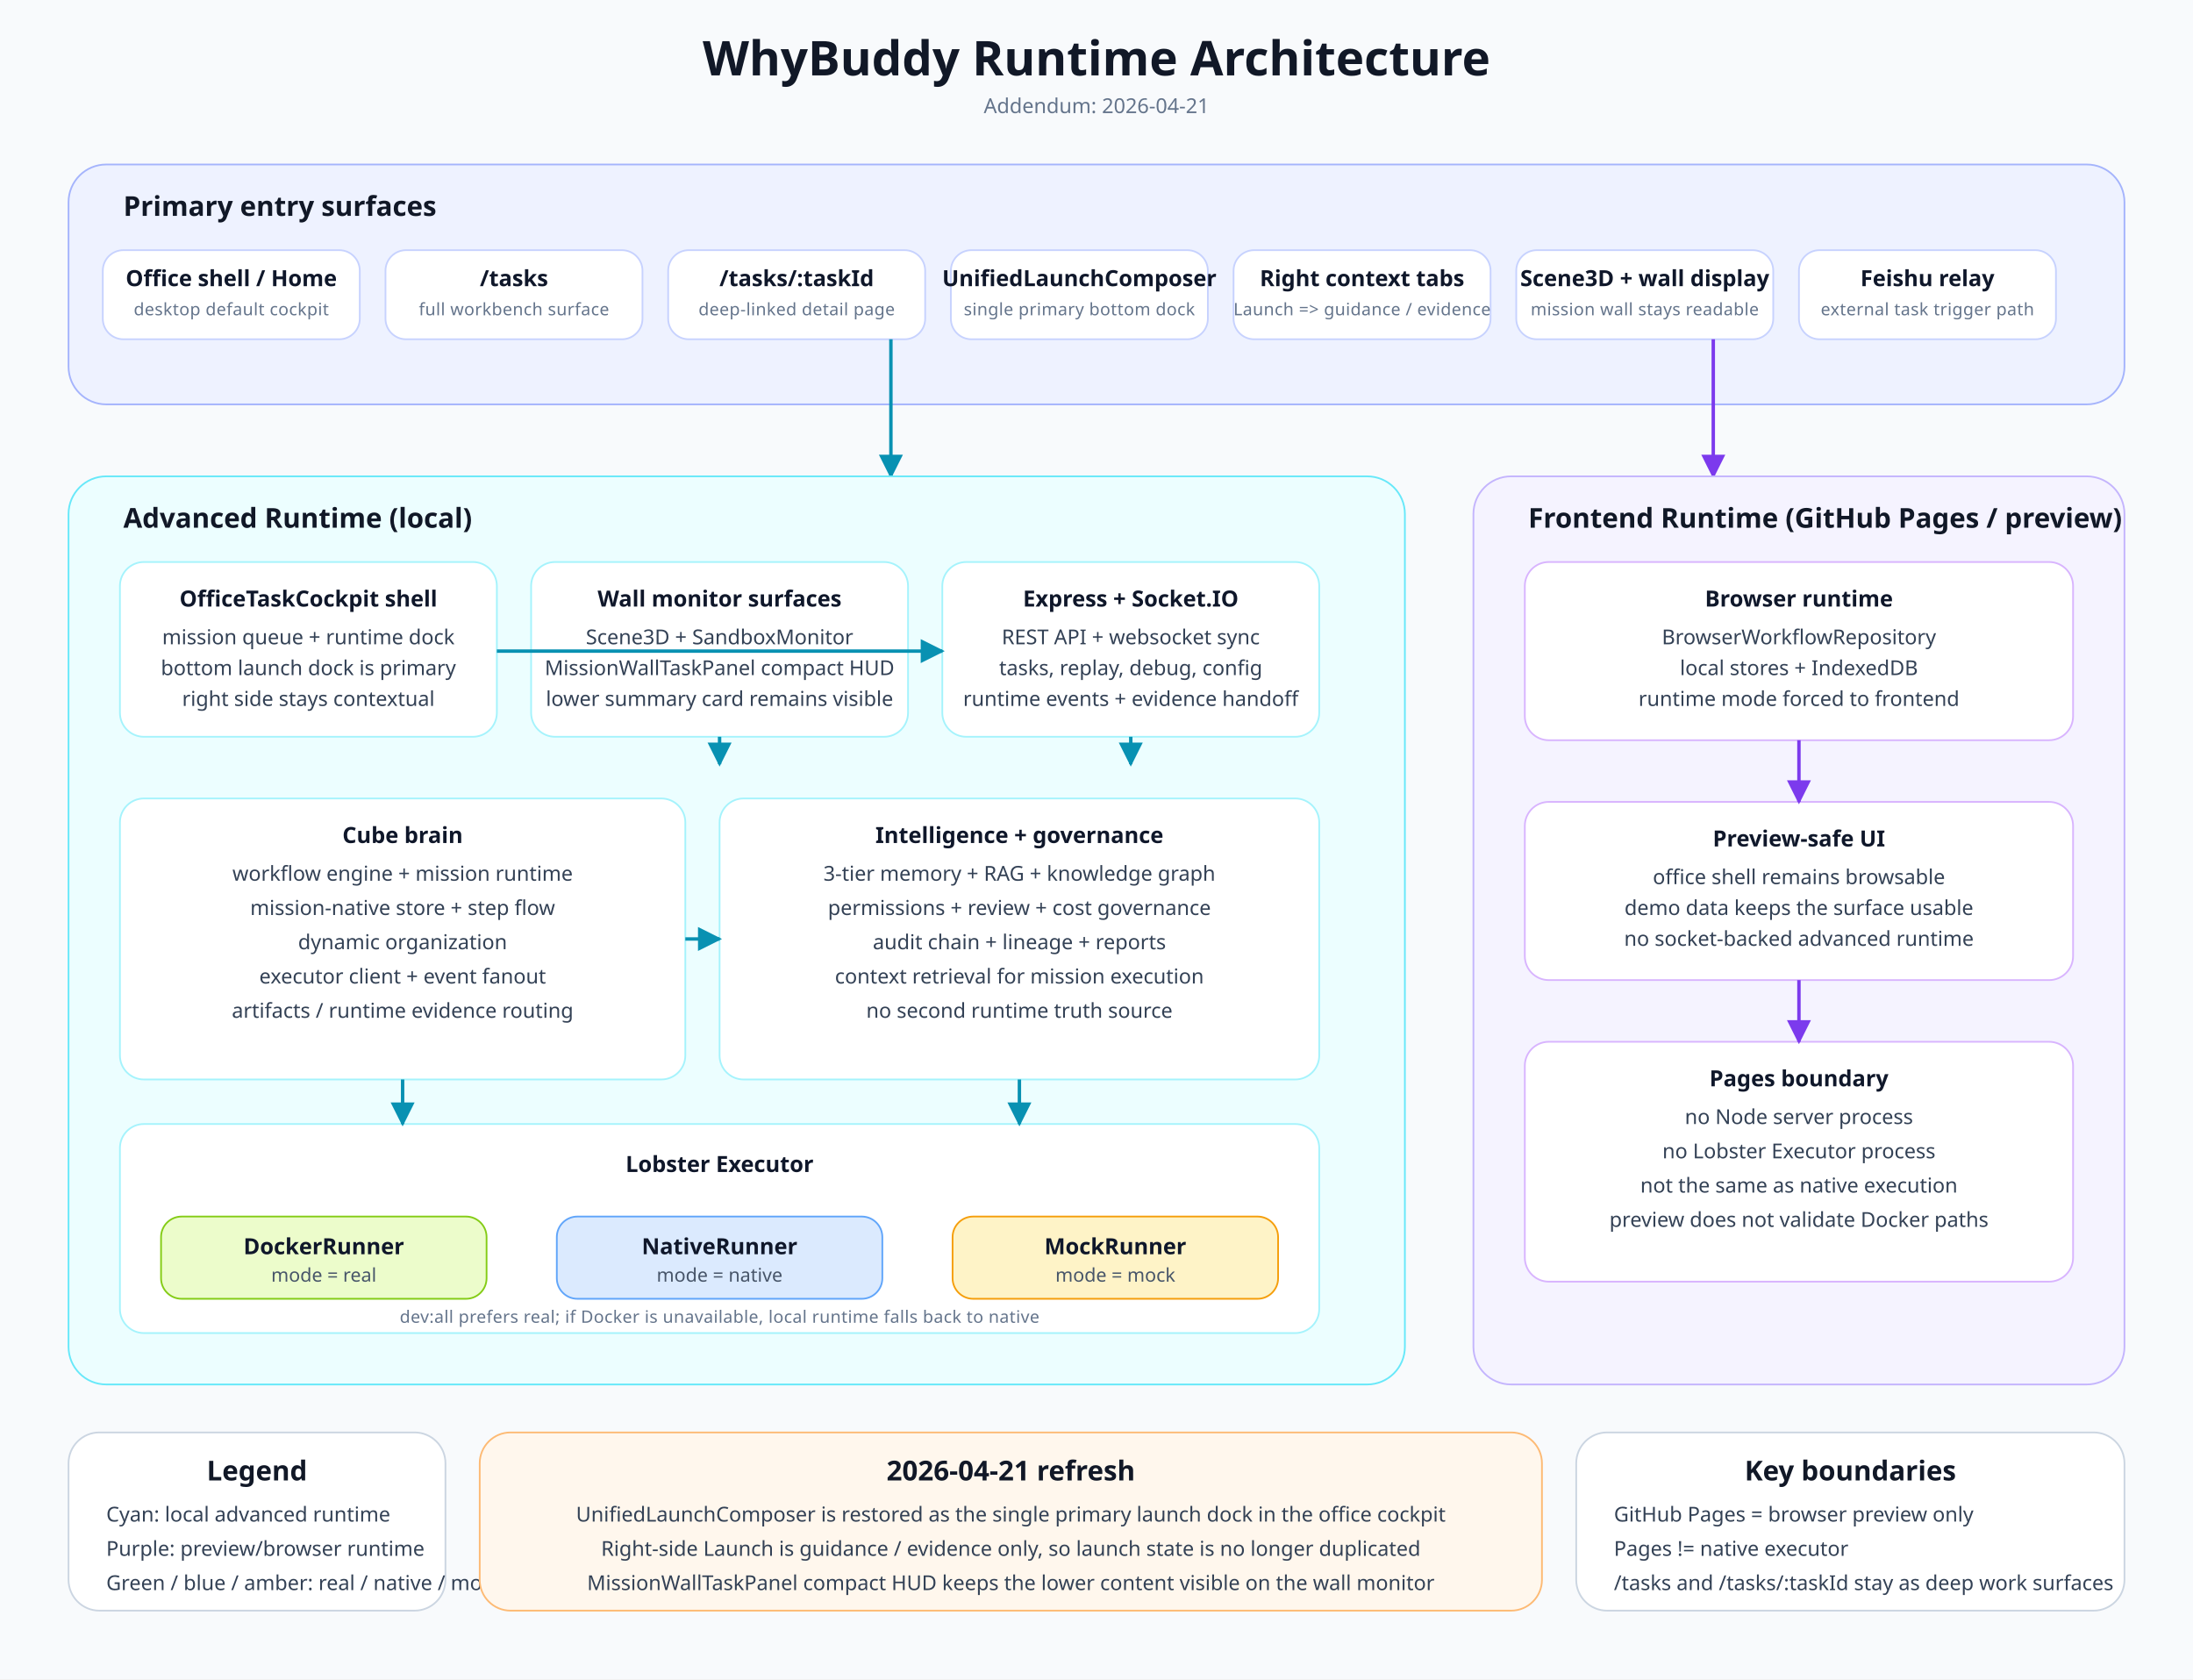
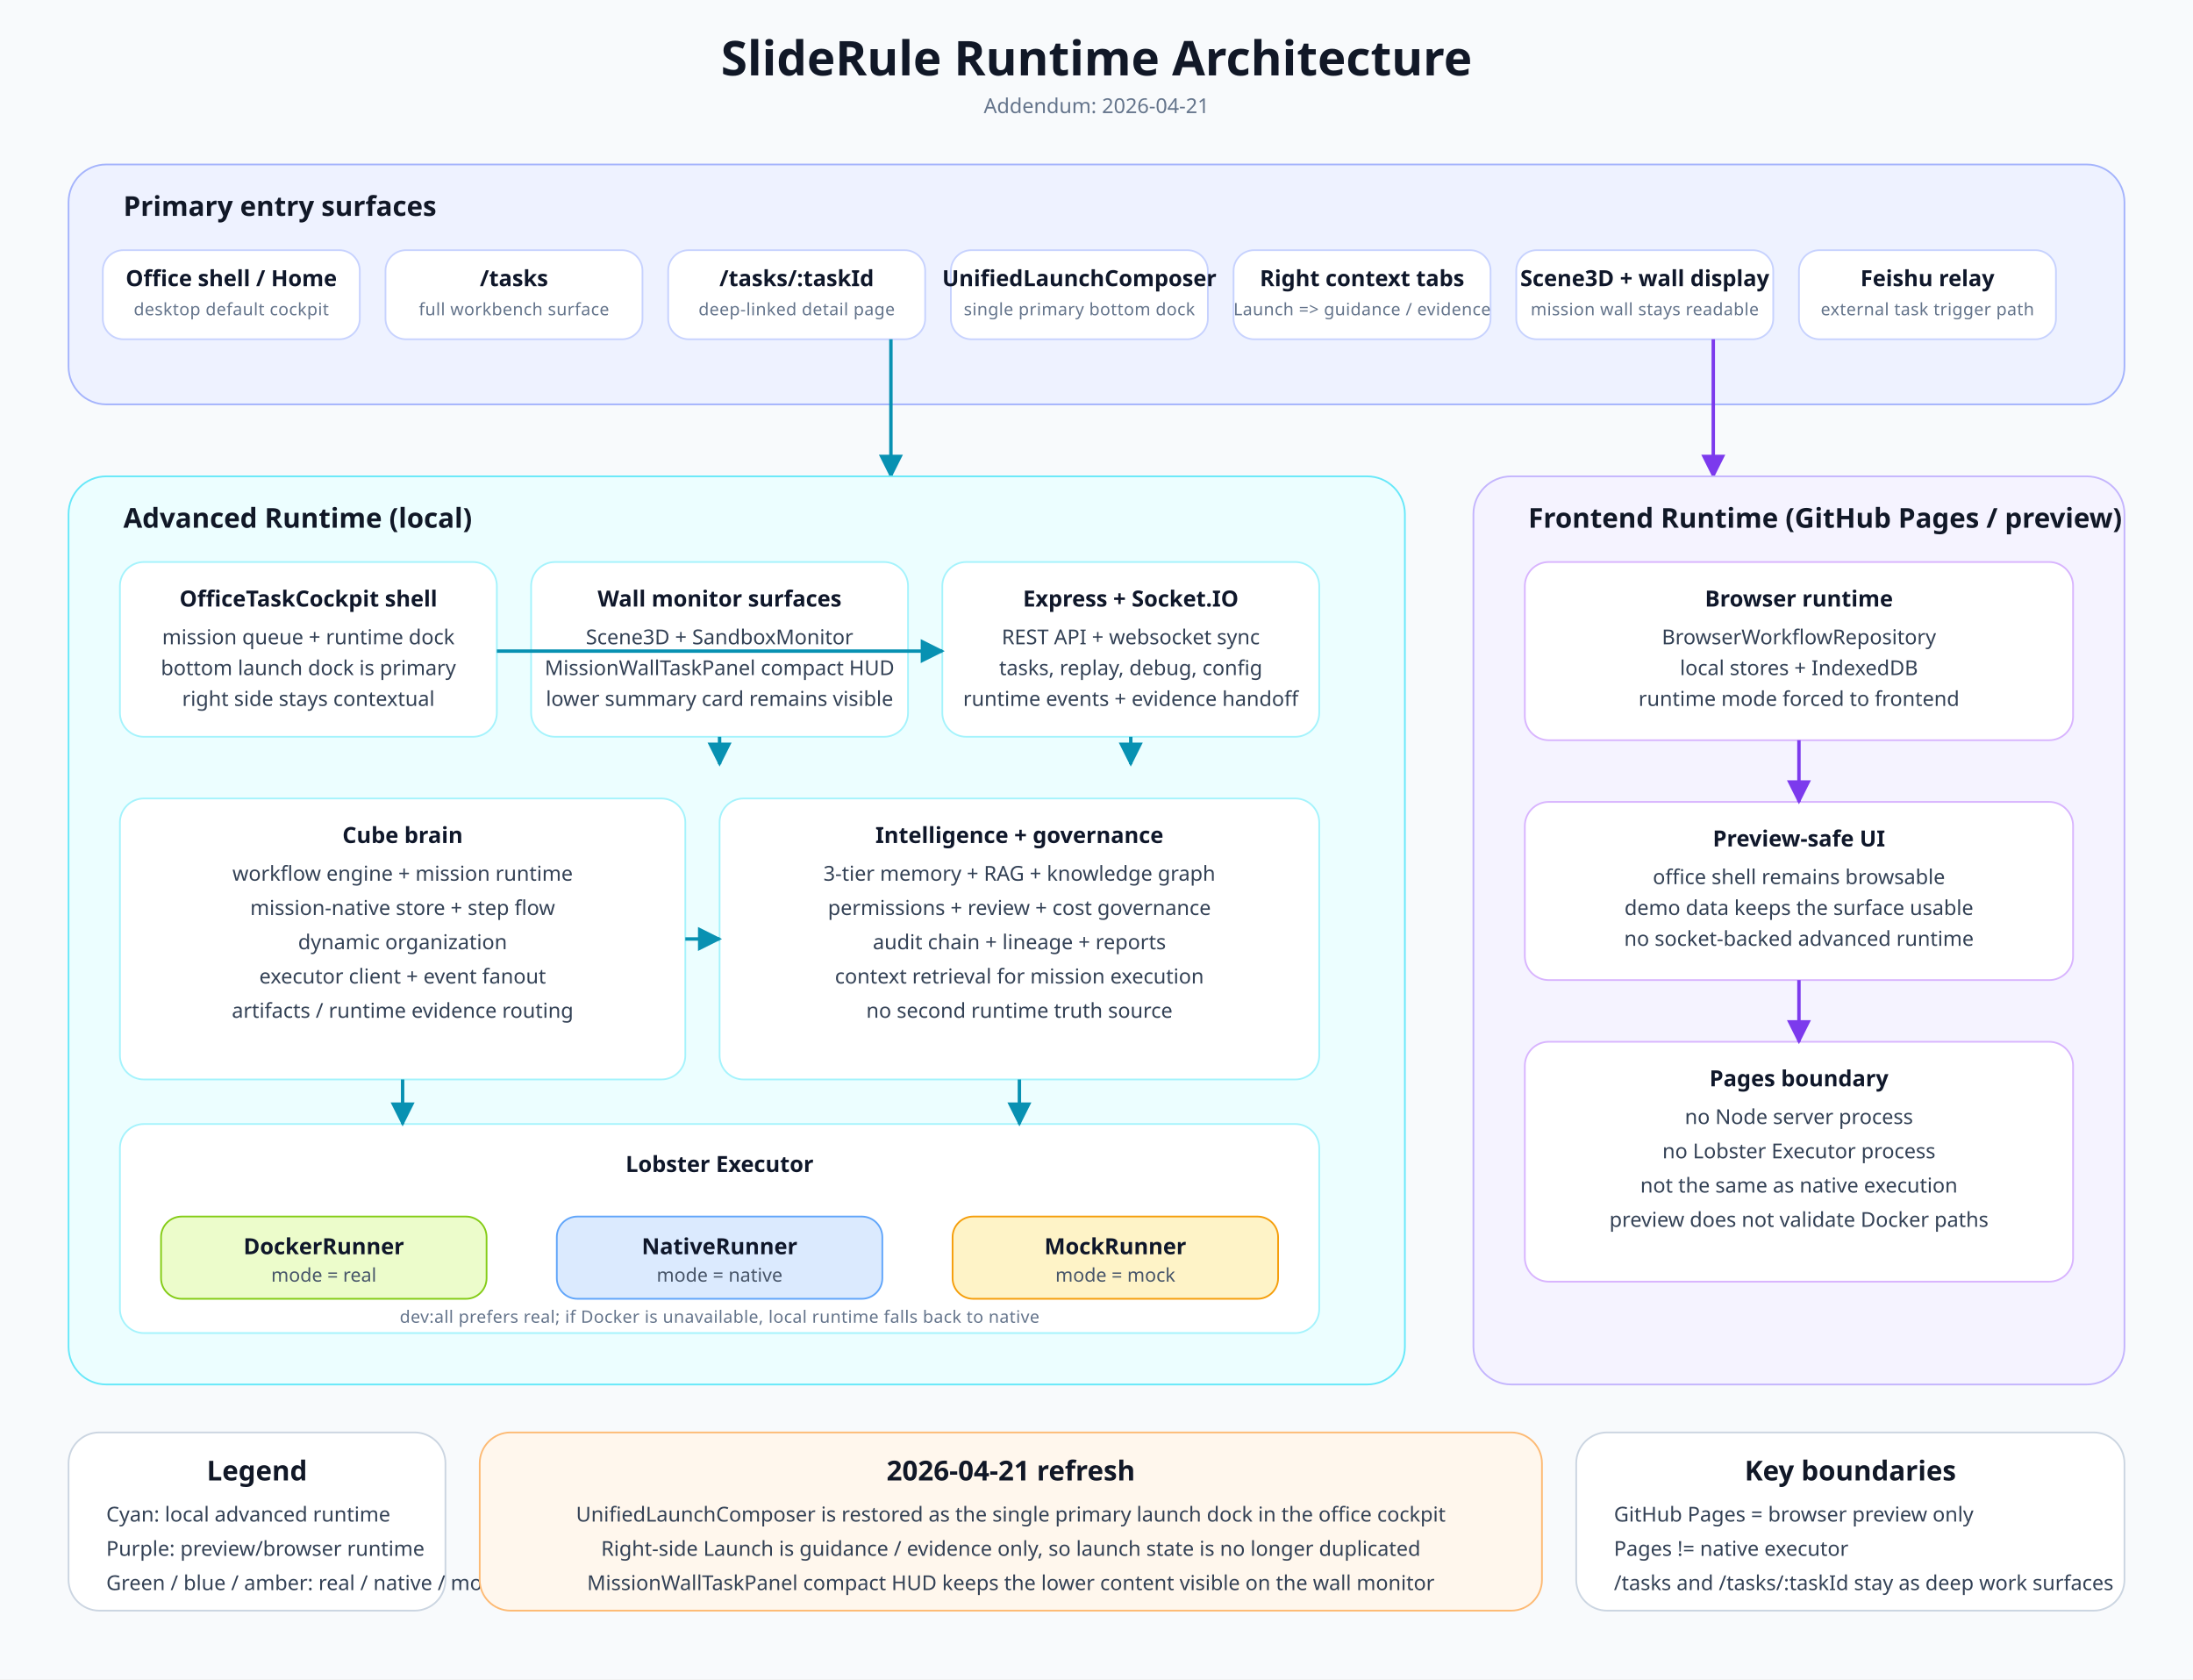
<svg xmlns="http://www.w3.org/2000/svg" width="1280" height="980" viewBox="0 0 1280 980" role="img" aria-labelledby="title desc">
  <style>
    .title {
      font: 700 28px "Segoe UI", "PingFang SC", "Microsoft YaHei", sans-serif;
      fill: #111827;
    }
    .subtitle {
      font: 12px "Segoe UI", "PingFang SC", "Microsoft YaHei", sans-serif;
      fill: #64748b;
    }
    .section {
      font: 700 16px "Segoe UI", "PingFang SC", "Microsoft YaHei", sans-serif;
      fill: #111827;
    }
    .label {
      font: 600 13px "Segoe UI", "PingFang SC", "Microsoft YaHei", sans-serif;
      fill: #0f172a;
    }
    .text {
      font: 12px "Segoe UI", "PingFang SC", "Microsoft YaHei", sans-serif;
      fill: #334155;
    }
    .small {
      font: 11px "Segoe UI", "PingFang SC", "Microsoft YaHei", sans-serif;
      fill: #475569;
    }
    .tiny {
      font: 10px "Segoe UI", "PingFang SC", "Microsoft YaHei", sans-serif;
      fill: #64748b;
      letter-spacing: 0.02em;
    }
  </style>
  <defs>
    <marker id="arrow" viewBox="0 0 10 10" refX="9" refY="5" markerWidth="7" markerHeight="7" orient="auto-start-reverse">
      <path d="M0 0L10 5L0 10Z" fill="context-stroke" />
    </marker>
  </defs>
  <rect x="0" y="0" width="1280" height="980" fill="#f8fafc" />
  <text x="640" y="44" text-anchor="middle" class="title">
-     WhyBuddy Runtime Architecture
+     SlideRule Runtime Architecture
  </text>
  <text x="640" y="66" text-anchor="middle" class="subtitle">
    Addendum: 2026-04-21
  </text>
  <rect x="40" y="96" width="1200" height="140" rx="22" fill="#eef2ff" stroke="#a5b4fc" />
  <text x="72" y="126" class="section">Primary entry surfaces</text>
  <rect x="60" y="146" width="150" height="52" rx="12" fill="#ffffff" stroke="#c7d2fe" />
  <text x="135" y="167" text-anchor="middle" class="label">Office shell / Home</text>
  <text x="135" y="184" text-anchor="middle" class="tiny">desktop default cockpit</text>
  <rect x="225" y="146" width="150" height="52" rx="12" fill="#ffffff" stroke="#c7d2fe" />
  <text x="300" y="167" text-anchor="middle" class="label">/tasks</text>
  <text x="300" y="184" text-anchor="middle" class="tiny">full workbench surface</text>
  <rect x="390" y="146" width="150" height="52" rx="12" fill="#ffffff" stroke="#c7d2fe" />
  <text x="465" y="167" text-anchor="middle" class="label">/tasks/:taskId</text>
  <text x="465" y="184" text-anchor="middle" class="tiny">deep-linked detail page</text>
  <rect x="555" y="146" width="150" height="52" rx="12" fill="#ffffff" stroke="#c7d2fe" />
  <text x="630" y="167" text-anchor="middle" class="label">UnifiedLaunchComposer</text>
  <text x="630" y="184" text-anchor="middle" class="tiny">single primary bottom dock</text>
  <rect x="720" y="146" width="150" height="52" rx="12" fill="#ffffff" stroke="#c7d2fe" />
  <text x="795" y="167" text-anchor="middle" class="label">Right context tabs</text>
  <text x="795" y="184" text-anchor="middle" class="tiny">Launch =&gt; guidance / evidence</text>
  <rect x="885" y="146" width="150" height="52" rx="12" fill="#ffffff" stroke="#c7d2fe" />
  <text x="960" y="167" text-anchor="middle" class="label">Scene3D + wall display</text>
  <text x="960" y="184" text-anchor="middle" class="tiny">mission wall stays readable</text>
  <rect x="1050" y="146" width="150" height="52" rx="12" fill="#ffffff" stroke="#c7d2fe" />
  <text x="1125" y="167" text-anchor="middle" class="label">Feishu relay</text>
  <text x="1125" y="184" text-anchor="middle" class="tiny">external task trigger path</text>
  <line x1="520" y1="198" x2="520" y2="278" stroke="#0891b2" stroke-width="2" marker-end="url(#arrow)" />
  <line x1="1000" y1="198" x2="1000" y2="278" stroke="#7c3aed" stroke-width="2" marker-end="url(#arrow)" />
  <rect x="40" y="278" width="780" height="530" rx="22" fill="#ecfeff" stroke="#67e8f9" />
  <text x="72" y="308" class="section">Advanced Runtime (local)</text>
  <rect x="70" y="328" width="220" height="102" rx="14" fill="#ffffff" stroke="#a5f3fc" />
  <text x="180" y="354" text-anchor="middle" class="label">OfficeTaskCockpit shell</text>
  <text x="180" y="376" text-anchor="middle" class="text">mission queue + runtime dock</text>
  <text x="180" y="394" text-anchor="middle" class="text">bottom launch dock is primary</text>
  <text x="180" y="412" text-anchor="middle" class="text">right side stays contextual</text>
  <rect x="310" y="328" width="220" height="102" rx="14" fill="#ffffff" stroke="#a5f3fc" />
  <text x="420" y="354" text-anchor="middle" class="label">Wall monitor surfaces</text>
  <text x="420" y="376" text-anchor="middle" class="text">Scene3D + SandboxMonitor</text>
  <text x="420" y="394" text-anchor="middle" class="text">MissionWallTaskPanel compact HUD</text>
  <text x="420" y="412" text-anchor="middle" class="text">lower summary card remains visible</text>
  <rect x="550" y="328" width="220" height="102" rx="14" fill="#ffffff" stroke="#a5f3fc" />
  <text x="660" y="354" text-anchor="middle" class="label">Express + Socket.IO</text>
  <text x="660" y="376" text-anchor="middle" class="text">REST API + websocket sync</text>
  <text x="660" y="394" text-anchor="middle" class="text">tasks, replay, debug, config</text>
  <text x="660" y="412" text-anchor="middle" class="text">runtime events + evidence handoff</text>
  <line x1="290" y1="380" x2="550" y2="380" stroke="#0891b2" stroke-width="2" marker-end="url(#arrow)" />
  <line x1="420" y1="430" x2="420" y2="446" stroke="#0891b2" stroke-width="2" marker-end="url(#arrow)" />
  <line x1="660" y1="430" x2="660" y2="446" stroke="#0891b2" stroke-width="2" marker-end="url(#arrow)" />
  <rect x="70" y="466" width="330" height="164" rx="14" fill="#ffffff" stroke="#a5f3fc" />
  <text x="235" y="492" text-anchor="middle" class="label">Cube brain</text>
  <text x="235" y="514" text-anchor="middle" class="text">workflow engine + mission runtime</text>
  <text x="235" y="534" text-anchor="middle" class="text">mission-native store + step flow</text>
  <text x="235" y="554" text-anchor="middle" class="text">dynamic organization</text>
  <text x="235" y="574" text-anchor="middle" class="text">executor client + event fanout</text>
  <text x="235" y="594" text-anchor="middle" class="text">artifacts / runtime evidence routing</text>
  <rect x="420" y="466" width="350" height="164" rx="14" fill="#ffffff" stroke="#a5f3fc" />
  <text x="595" y="492" text-anchor="middle" class="label">Intelligence + governance</text>
  <text x="595" y="514" text-anchor="middle" class="text">3-tier memory + RAG + knowledge graph</text>
  <text x="595" y="534" text-anchor="middle" class="text">permissions + review + cost governance</text>
  <text x="595" y="554" text-anchor="middle" class="text">audit chain + lineage + reports</text>
  <text x="595" y="574" text-anchor="middle" class="text">context retrieval for mission execution</text>
  <text x="595" y="594" text-anchor="middle" class="text">no second runtime truth source</text>
  <line x1="400" y1="548" x2="420" y2="548" stroke="#0891b2" stroke-width="2" marker-end="url(#arrow)" />
  <rect x="70" y="656" width="700" height="122" rx="14" fill="#ffffff" stroke="#a5f3fc" />
  <text x="420" y="684" text-anchor="middle" class="label">Lobster Executor</text>
  <rect x="94" y="710" width="190" height="48" rx="12" fill="#ecfccb" stroke="#84cc16" />
  <text x="189" y="732" text-anchor="middle" class="label">DockerRunner</text>
  <text x="189" y="748" text-anchor="middle" class="small">mode = real</text>
  <rect x="325" y="710" width="190" height="48" rx="12" fill="#dbeafe" stroke="#60a5fa" />
  <text x="420" y="732" text-anchor="middle" class="label">NativeRunner</text>
  <text x="420" y="748" text-anchor="middle" class="small">mode = native</text>
  <rect x="556" y="710" width="190" height="48" rx="12" fill="#fef3c7" stroke="#f59e0b" />
  <text x="651" y="732" text-anchor="middle" class="label">MockRunner</text>
  <text x="651" y="748" text-anchor="middle" class="small">mode = mock</text>
  <text x="420" y="772" text-anchor="middle" class="tiny">
    dev:all prefers real; if Docker is unavailable, local runtime falls back to native
  </text>
  <line x1="235" y1="630" x2="235" y2="656" stroke="#0891b2" stroke-width="2" marker-end="url(#arrow)" />
  <line x1="595" y1="630" x2="595" y2="656" stroke="#0891b2" stroke-width="2" marker-end="url(#arrow)" />
  <rect x="860" y="278" width="380" height="530" rx="22" fill="#f5f3ff" stroke="#c4b5fd" />
  <text x="892" y="308" class="section">Frontend Runtime (GitHub Pages / preview)</text>
  <rect x="890" y="328" width="320" height="104" rx="14" fill="#ffffff" stroke="#d8b4fe" />
  <text x="1050" y="354" text-anchor="middle" class="label">Browser runtime</text>
  <text x="1050" y="376" text-anchor="middle" class="text">BrowserWorkflowRepository</text>
  <text x="1050" y="394" text-anchor="middle" class="text">local stores + IndexedDB</text>
  <text x="1050" y="412" text-anchor="middle" class="text">runtime mode forced to frontend</text>
  <rect x="890" y="468" width="320" height="104" rx="14" fill="#ffffff" stroke="#d8b4fe" />
  <text x="1050" y="494" text-anchor="middle" class="label">Preview-safe UI</text>
  <text x="1050" y="516" text-anchor="middle" class="text">office shell remains browsable</text>
  <text x="1050" y="534" text-anchor="middle" class="text">demo data keeps the surface usable</text>
  <text x="1050" y="552" text-anchor="middle" class="text">no socket-backed advanced runtime</text>
  <rect x="890" y="608" width="320" height="140" rx="14" fill="#ffffff" stroke="#d8b4fe" />
  <text x="1050" y="634" text-anchor="middle" class="label">Pages boundary</text>
  <text x="1050" y="656" text-anchor="middle" class="text">no Node server process</text>
  <text x="1050" y="676" text-anchor="middle" class="text">no Lobster Executor process</text>
  <text x="1050" y="696" text-anchor="middle" class="text">not the same as native execution</text>
  <text x="1050" y="716" text-anchor="middle" class="text">preview does not validate Docker paths</text>
  <line x1="1050" y1="432" x2="1050" y2="468" stroke="#7c3aed" stroke-width="2" marker-end="url(#arrow)" />
  <line x1="1050" y1="572" x2="1050" y2="608" stroke="#7c3aed" stroke-width="2" marker-end="url(#arrow)" />
  <rect x="40" y="836" width="220" height="104" rx="18" fill="#ffffff" stroke="#cbd5e1" />
  <text x="150" y="864" text-anchor="middle" class="section">Legend</text>
  <text x="62" y="888" class="text">Cyan: local advanced runtime</text>
  <text x="62" y="908" class="text">Purple: preview/browser runtime</text>
  <text x="62" y="928" class="text">Green / blue / amber: real / native / mock</text>
  <rect x="280" y="836" width="620" height="104" rx="18" fill="#fff7ed" stroke="#fdba74" />
  <text x="590" y="864" text-anchor="middle" class="section">2026-04-21 refresh</text>
  <text x="590" y="888" text-anchor="middle" class="text">
    UnifiedLaunchComposer is restored as the single primary launch dock in the office cockpit
  </text>
  <text x="590" y="908" text-anchor="middle" class="text">
    Right-side Launch is guidance / evidence only, so launch state is no longer duplicated
  </text>
  <text x="590" y="928" text-anchor="middle" class="text">
    MissionWallTaskPanel compact HUD keeps the lower content visible on the wall monitor
  </text>
  <rect x="920" y="836" width="320" height="104" rx="18" fill="#ffffff" stroke="#cbd5e1" />
  <text x="1080" y="864" text-anchor="middle" class="section">Key boundaries</text>
  <text x="942" y="888" class="text">GitHub Pages = browser preview only</text>
  <text x="942" y="908" class="text">Pages != native executor</text>
  <text x="942" y="928" class="text">/tasks and /tasks/:taskId stay as deep work surfaces</text>
</svg>
